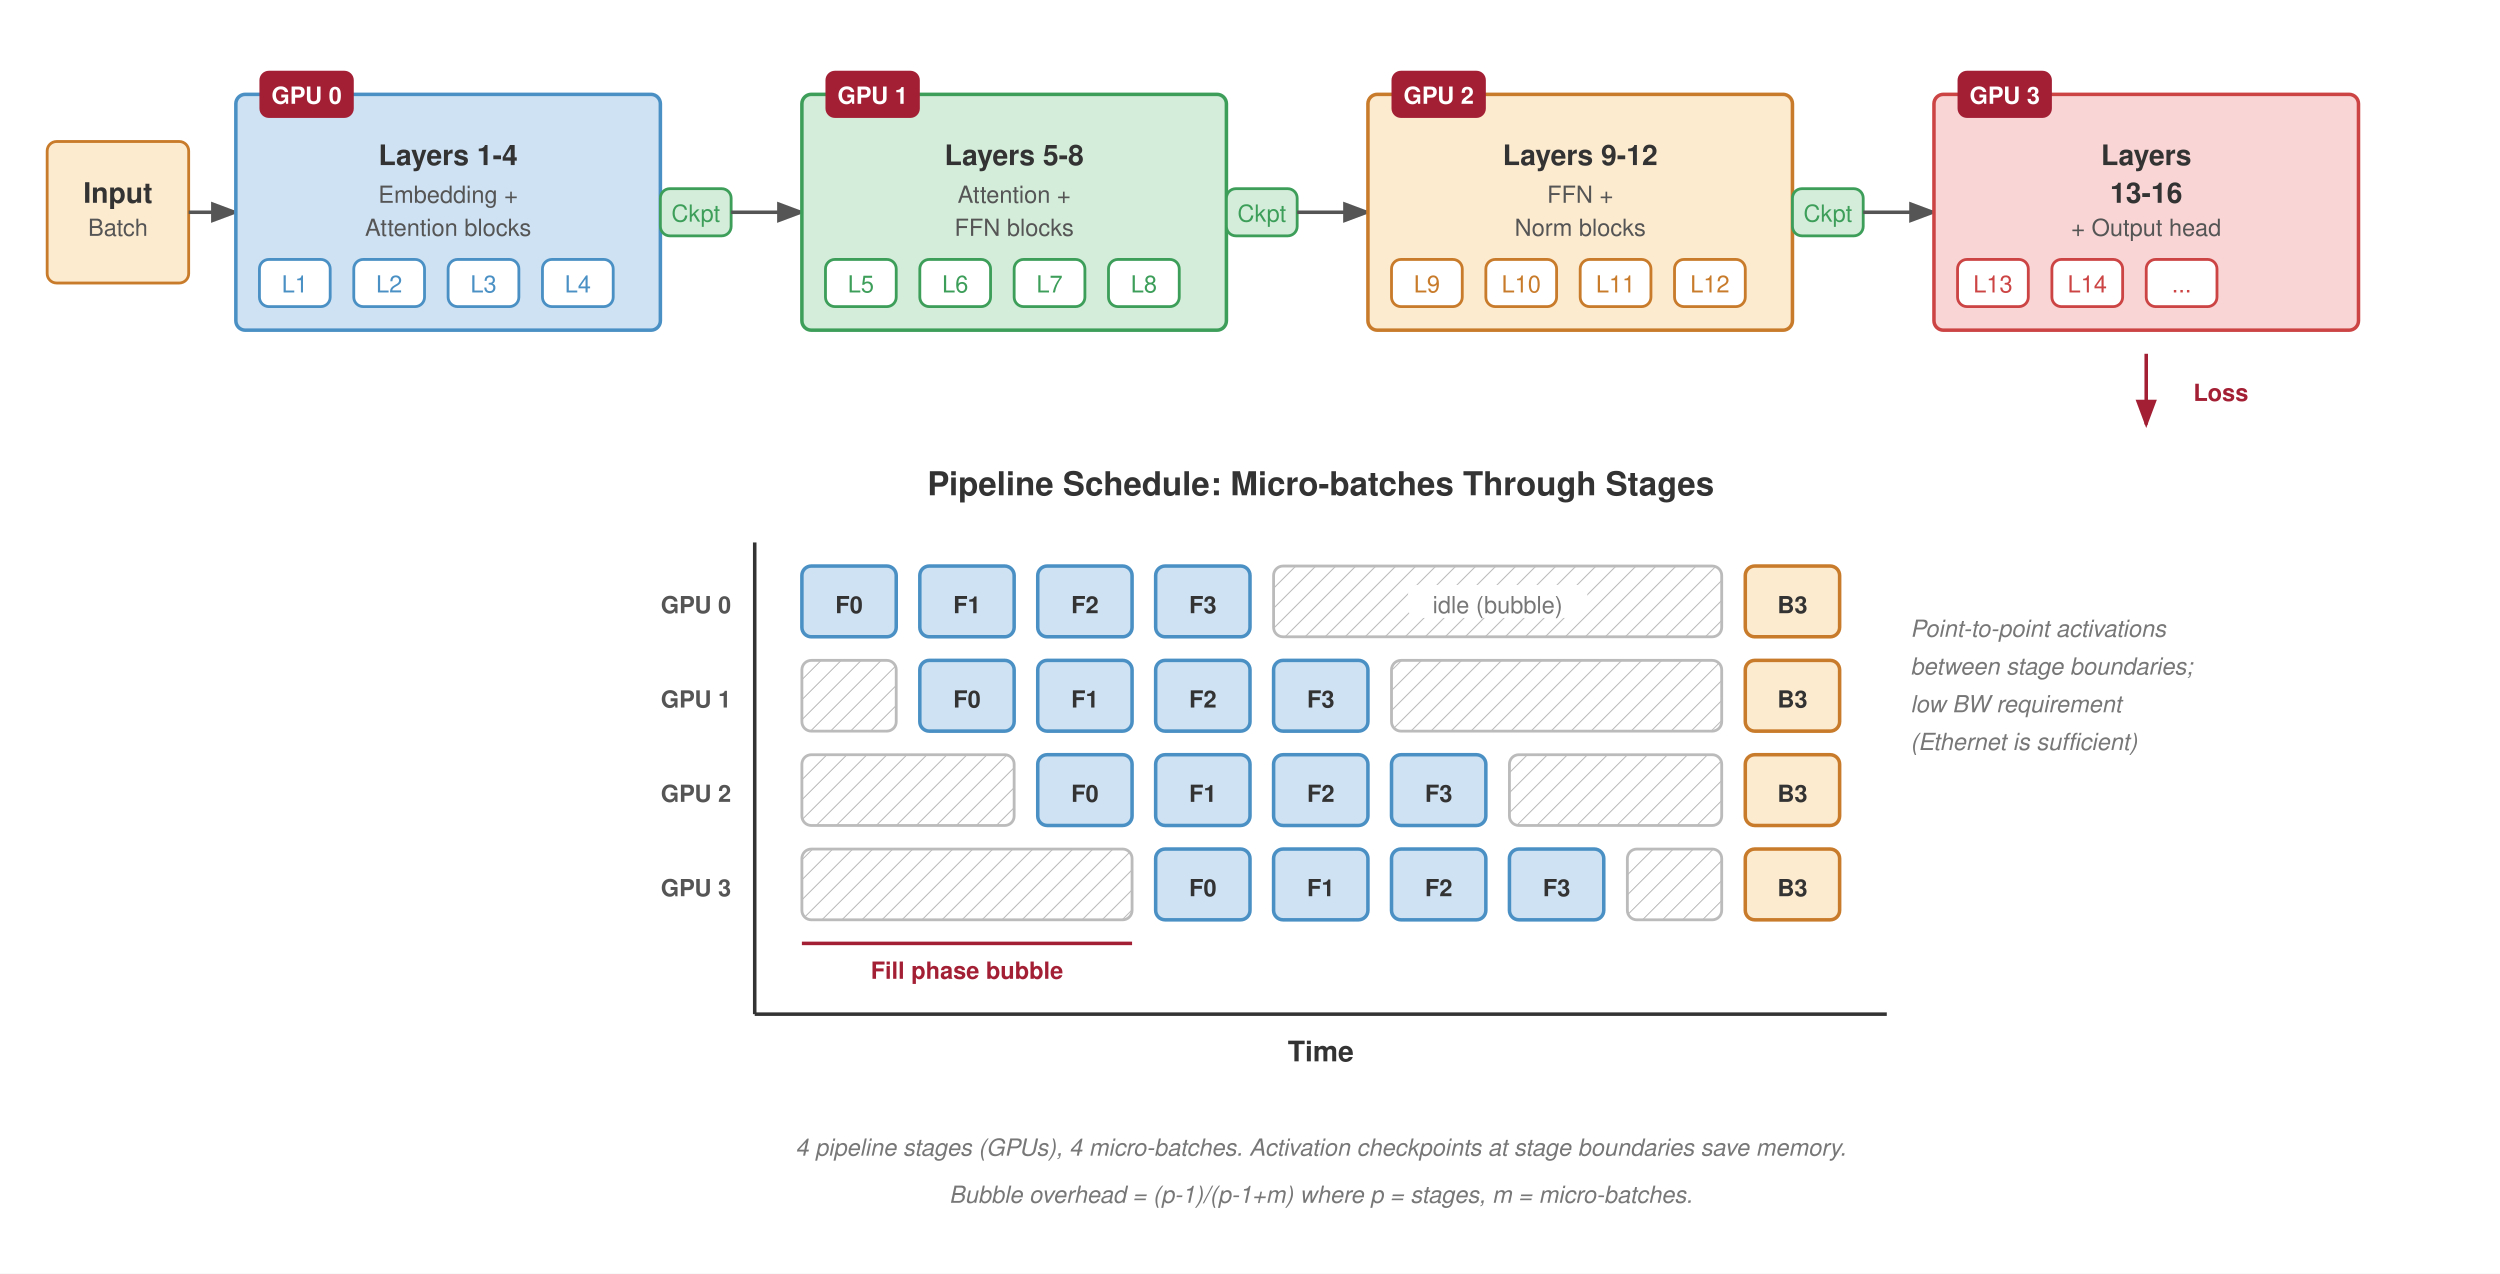
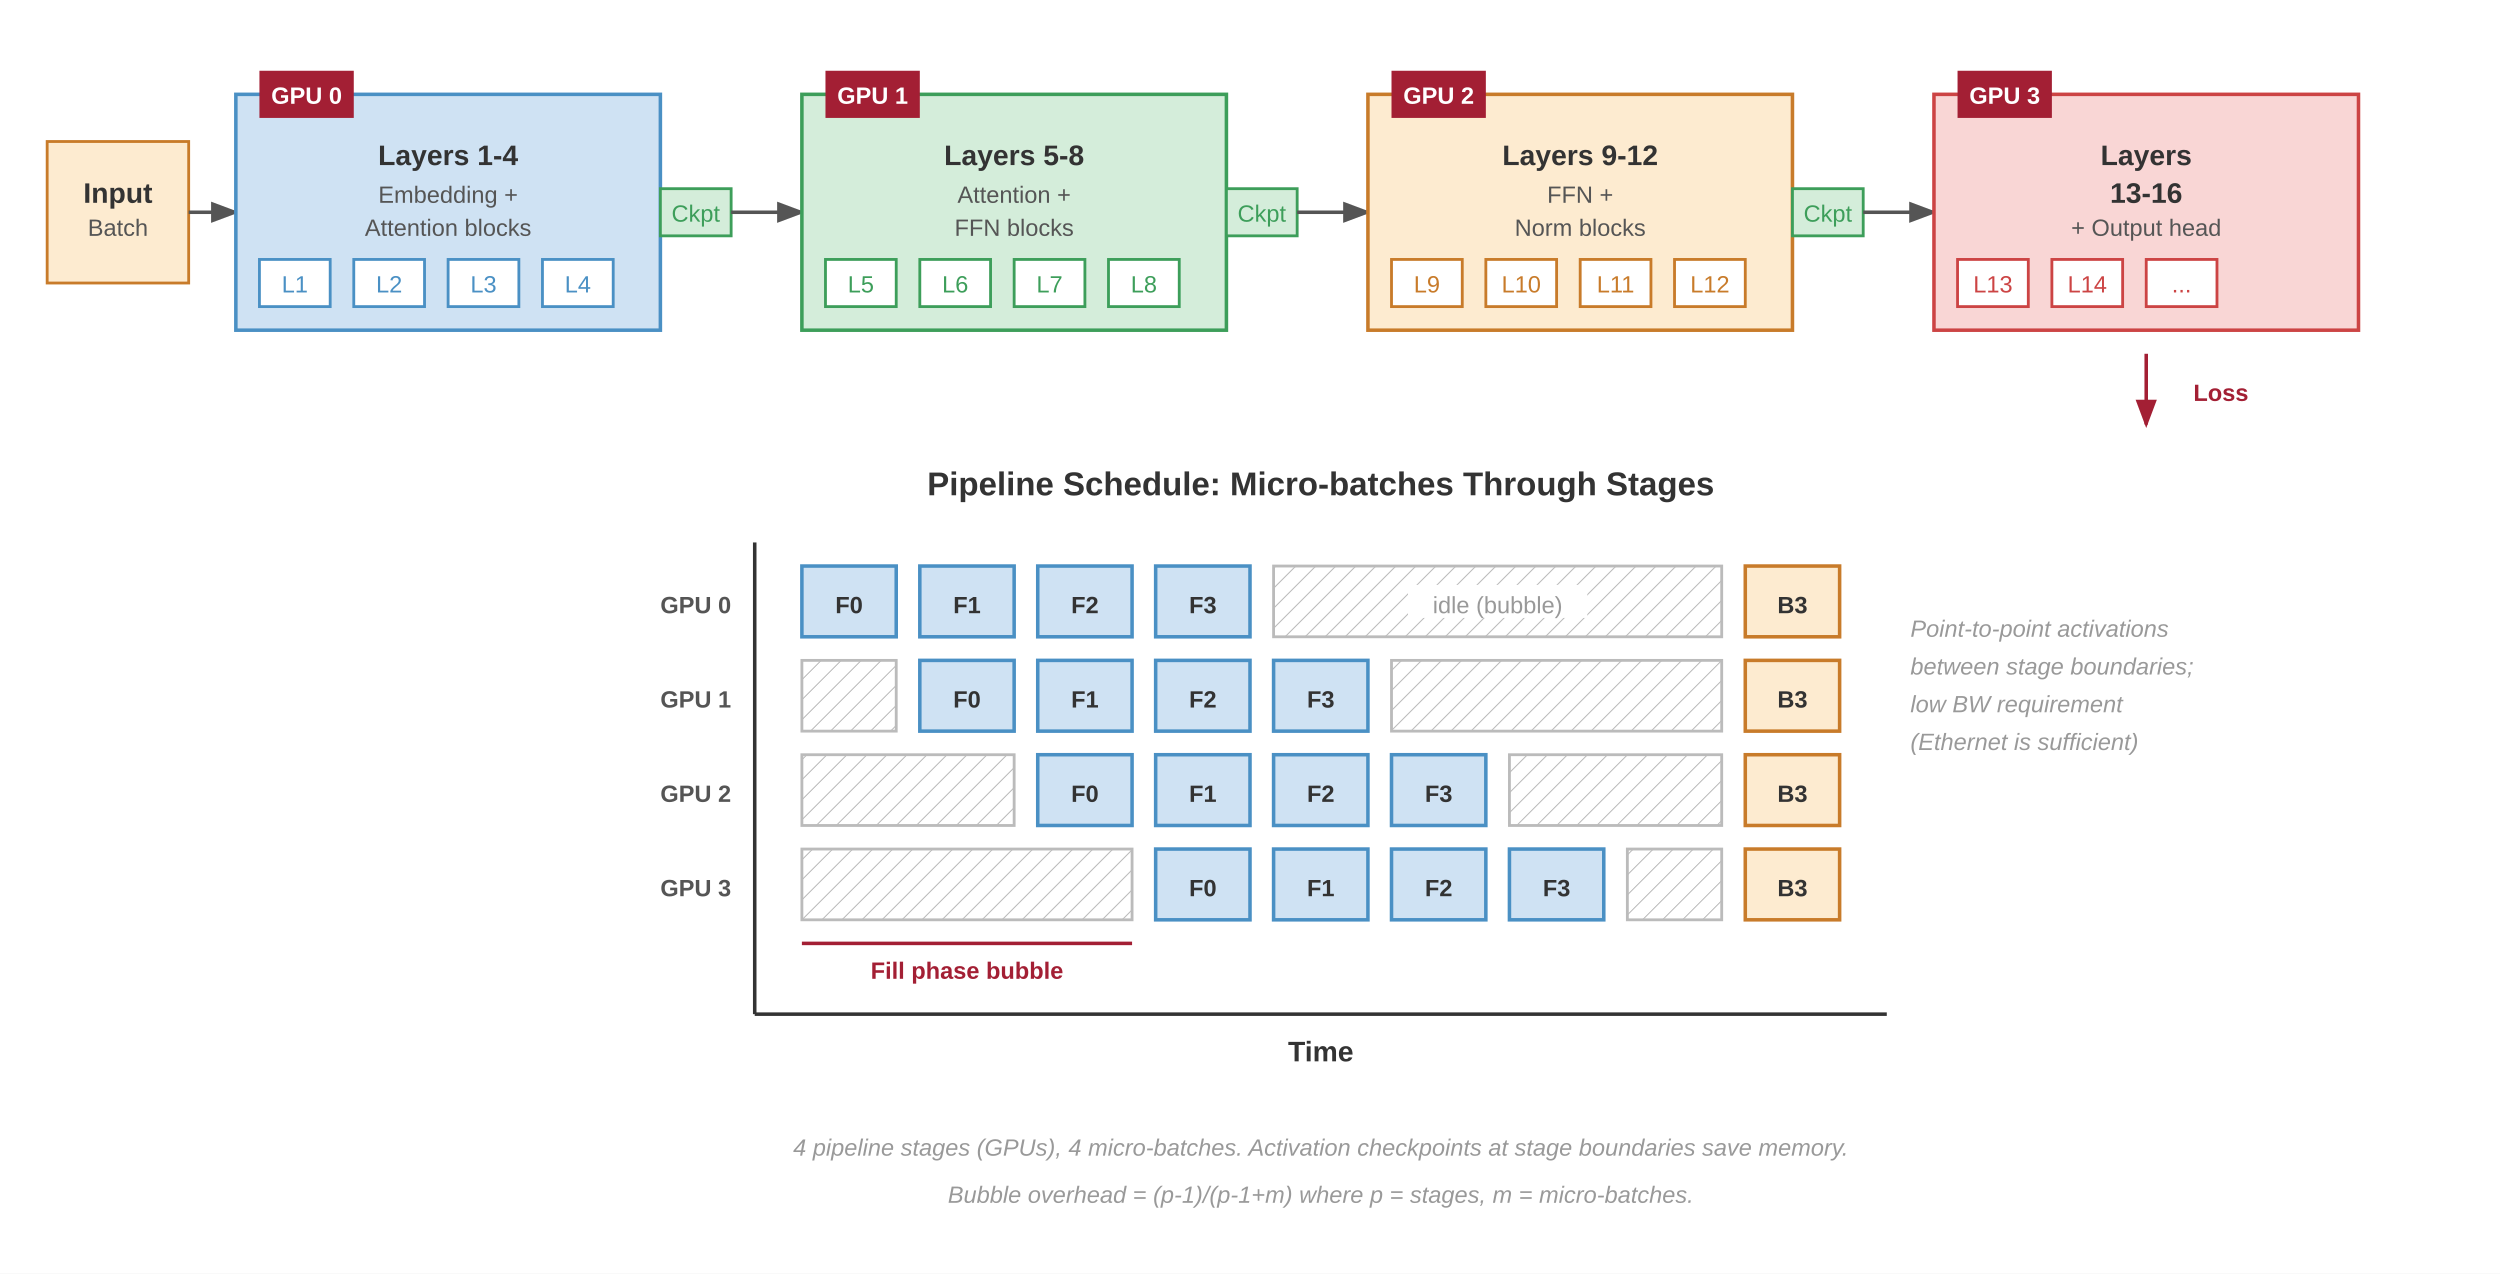
- <svg xmlns="http://www.w3.org/2000/svg" viewBox="0 0 1060 540" font-family="Helvetica Neue, Helvetica, Arial, sans-serif">
+ <svg xmlns="http://www.w3.org/2000/svg" font-family="Arial, Helvetica, sans-serif" viewBox="0 0 1060 540">
  <defs>
    <marker id="arrow" markerWidth="8" markerHeight="6" refX="7" refY="3" orient="auto">
      <path d="M0,0 L8,3 L0,6 Z" fill="#555" />
    </marker>
    <marker id="arrow-red" markerWidth="8" markerHeight="6" refX="7" refY="3" orient="auto">
      <path d="M0,0 L8,3 L0,6 Z" fill="#a31f34" />
    </marker>
    <pattern id="bubble-hatch" patternUnits="userSpaceOnUse" width="6" height="6" patternTransform="rotate(45)">
      <line x1="0" y1="0" x2="0" y2="6" stroke="#bbb" stroke-width="0.8" />
    </pattern>
  </defs>
  <rect width="1060" height="540" fill="#fff" />
-   <rect x="20" y="60" width="60" height="60" rx="4" fill="#fdebd0" stroke="#c87b2a" stroke-width="1.2" />
+   <rect x="20" y="60" width="60" height="60" fill="#fdebd0" stroke="#c87b2a" stroke-width="1.2" />
  <text x="50" y="86" font-size="12" font-weight="700" fill="#333" text-anchor="middle">Input</text>
  <text x="50" y="100" font-size="10" fill="#555" text-anchor="middle">Batch</text>
  <line x1="80" y1="90" x2="100" y2="90" stroke="#555" stroke-width="1.5" marker-end="url(#arrow)" />
-   <rect x="100" y="40" width="180" height="100" rx="4" fill="#cfe2f3" stroke="#4a90c4" stroke-width="1.5" />
-   <rect x="110" y="30" width="40" height="20" rx="4" fill="#a31f34" />
+   <rect x="100" y="40" width="180" height="100" fill="#cfe2f3" stroke="#4a90c4" stroke-width="1.5" />
+   <rect x="110" y="30" width="40" height="20" fill="#a31f34" />
  <text x="130" y="44" font-size="10" font-weight="700" fill="#fff" text-anchor="middle">GPU 0</text>
  <text x="190" y="70" font-size="12" font-weight="700" fill="#333" text-anchor="middle">Layers 1-4</text>
  <text x="190" y="86" font-size="10" fill="#555" text-anchor="middle">Embedding +</text>
  <text x="190" y="100" font-size="10" fill="#555" text-anchor="middle">Attention blocks</text>
-   <rect x="110" y="110" width="30" height="20" rx="4" fill="#fff" stroke="#4a90c4" stroke-width="1.2" />
+   <rect x="110" y="110" width="30" height="20" fill="#fff" stroke="#4a90c4" stroke-width="1.2" />
  <text x="125" y="124" font-size="10" fill="#4a90c4" text-anchor="middle">L1</text>
-   <rect x="150" y="110" width="30" height="20" rx="4" fill="#fff" stroke="#4a90c4" stroke-width="1.2" />
+   <rect x="150" y="110" width="30" height="20" fill="#fff" stroke="#4a90c4" stroke-width="1.2" />
  <text x="165" y="124" font-size="10" fill="#4a90c4" text-anchor="middle">L2</text>
-   <rect x="190" y="110" width="30" height="20" rx="4" fill="#fff" stroke="#4a90c4" stroke-width="1.2" />
+   <rect x="190" y="110" width="30" height="20" fill="#fff" stroke="#4a90c4" stroke-width="1.2" />
  <text x="205" y="124" font-size="10" fill="#4a90c4" text-anchor="middle">L3</text>
-   <rect x="230" y="110" width="30" height="20" rx="4" fill="#fff" stroke="#4a90c4" stroke-width="1.2" />
+   <rect x="230" y="110" width="30" height="20" fill="#fff" stroke="#4a90c4" stroke-width="1.2" />
  <text x="245" y="124" font-size="10" fill="#4a90c4" text-anchor="middle">L4</text>
-   <rect x="280" y="80" width="30" height="20" rx="4" fill="#d4edda" stroke="#3d9e5a" stroke-width="1.2" />
+   <rect x="280" y="80" width="30" height="20" fill="#d4edda" stroke="#3d9e5a" stroke-width="1.2" />
  <text x="295" y="94" font-size="10" fill="#3d9e5a" text-anchor="middle">Ckpt</text>
  <line x1="310" y1="90" x2="340" y2="90" stroke="#555" stroke-width="1.5" marker-end="url(#arrow)" />
-   <rect x="340" y="40" width="180" height="100" rx="4" fill="#d4edda" stroke="#3d9e5a" stroke-width="1.5" />
-   <rect x="350" y="30" width="40" height="20" rx="4" fill="#a31f34" />
+   <rect x="340" y="40" width="180" height="100" fill="#d4edda" stroke="#3d9e5a" stroke-width="1.5" />
+   <rect x="350" y="30" width="40" height="20" fill="#a31f34" />
  <text x="370" y="44" font-size="10" font-weight="700" fill="#fff" text-anchor="middle">GPU 1</text>
  <text x="430" y="70" font-size="12" font-weight="700" fill="#333" text-anchor="middle">Layers 5-8</text>
  <text x="430" y="86" font-size="10" fill="#555" text-anchor="middle">Attention +</text>
  <text x="430" y="100" font-size="10" fill="#555" text-anchor="middle">FFN blocks</text>
-   <rect x="350" y="110" width="30" height="20" rx="4" fill="#fff" stroke="#3d9e5a" stroke-width="1.2" />
+   <rect x="350" y="110" width="30" height="20" fill="#fff" stroke="#3d9e5a" stroke-width="1.2" />
  <text x="365" y="124" font-size="10" fill="#3d9e5a" text-anchor="middle">L5</text>
-   <rect x="390" y="110" width="30" height="20" rx="4" fill="#fff" stroke="#3d9e5a" stroke-width="1.2" />
+   <rect x="390" y="110" width="30" height="20" fill="#fff" stroke="#3d9e5a" stroke-width="1.2" />
  <text x="405" y="124" font-size="10" fill="#3d9e5a" text-anchor="middle">L6</text>
-   <rect x="430" y="110" width="30" height="20" rx="4" fill="#fff" stroke="#3d9e5a" stroke-width="1.2" />
+   <rect x="430" y="110" width="30" height="20" fill="#fff" stroke="#3d9e5a" stroke-width="1.2" />
  <text x="445" y="124" font-size="10" fill="#3d9e5a" text-anchor="middle">L7</text>
-   <rect x="470" y="110" width="30" height="20" rx="4" fill="#fff" stroke="#3d9e5a" stroke-width="1.2" />
+   <rect x="470" y="110" width="30" height="20" fill="#fff" stroke="#3d9e5a" stroke-width="1.2" />
  <text x="485" y="124" font-size="10" fill="#3d9e5a" text-anchor="middle">L8</text>
-   <rect x="520" y="80" width="30" height="20" rx="4" fill="#d4edda" stroke="#3d9e5a" stroke-width="1.2" />
+   <rect x="520" y="80" width="30" height="20" fill="#d4edda" stroke="#3d9e5a" stroke-width="1.2" />
  <text x="535" y="94" font-size="10" fill="#3d9e5a" text-anchor="middle">Ckpt</text>
  <line x1="550" y1="90" x2="580" y2="90" stroke="#555" stroke-width="1.5" marker-end="url(#arrow)" />
-   <rect x="580" y="40" width="180" height="100" rx="4" fill="#fdebd0" stroke="#c87b2a" stroke-width="1.5" />
-   <rect x="590" y="30" width="40" height="20" rx="4" fill="#a31f34" />
+   <rect x="580" y="40" width="180" height="100" fill="#fdebd0" stroke="#c87b2a" stroke-width="1.5" />
+   <rect x="590" y="30" width="40" height="20" fill="#a31f34" />
  <text x="610" y="44" font-size="10" font-weight="700" fill="#fff" text-anchor="middle">GPU 2</text>
  <text x="670" y="70" font-size="12" font-weight="700" fill="#333" text-anchor="middle">Layers 9-12</text>
  <text x="670" y="86" font-size="10" fill="#555" text-anchor="middle">FFN +</text>
  <text x="670" y="100" font-size="10" fill="#555" text-anchor="middle">Norm blocks</text>
-   <rect x="590" y="110" width="30" height="20" rx="4" fill="#fff" stroke="#c87b2a" stroke-width="1.2" />
+   <rect x="590" y="110" width="30" height="20" fill="#fff" stroke="#c87b2a" stroke-width="1.2" />
  <text x="605" y="124" font-size="10" fill="#c87b2a" text-anchor="middle">L9</text>
-   <rect x="630" y="110" width="30" height="20" rx="4" fill="#fff" stroke="#c87b2a" stroke-width="1.2" />
+   <rect x="630" y="110" width="30" height="20" fill="#fff" stroke="#c87b2a" stroke-width="1.2" />
  <text x="645" y="124" font-size="10" fill="#c87b2a" text-anchor="middle">L10</text>
-   <rect x="670" y="110" width="30" height="20" rx="4" fill="#fff" stroke="#c87b2a" stroke-width="1.2" />
+   <rect x="670" y="110" width="30" height="20" fill="#fff" stroke="#c87b2a" stroke-width="1.2" />
  <text x="685" y="124" font-size="10" fill="#c87b2a" text-anchor="middle">L11</text>
-   <rect x="710" y="110" width="30" height="20" rx="4" fill="#fff" stroke="#c87b2a" stroke-width="1.2" />
+   <rect x="710" y="110" width="30" height="20" fill="#fff" stroke="#c87b2a" stroke-width="1.2" />
  <text x="725" y="124" font-size="10" fill="#c87b2a" text-anchor="middle">L12</text>
-   <rect x="760" y="80" width="30" height="20" rx="4" fill="#d4edda" stroke="#3d9e5a" stroke-width="1.2" />
+   <rect x="760" y="80" width="30" height="20" fill="#d4edda" stroke="#3d9e5a" stroke-width="1.2" />
  <text x="775" y="94" font-size="10" fill="#3d9e5a" text-anchor="middle">Ckpt</text>
  <line x1="790" y1="90" x2="820" y2="90" stroke="#555" stroke-width="1.5" marker-end="url(#arrow)" />
-   <rect x="820" y="40" width="180" height="100" rx="4" fill="#f9d6d5" stroke="#c44" stroke-width="1.5" />
-   <rect x="830" y="30" width="40" height="20" rx="4" fill="#a31f34" />
+   <rect x="820" y="40" width="180" height="100" fill="#f9d6d5" stroke="#c44" stroke-width="1.5" />
+   <rect x="830" y="30" width="40" height="20" fill="#a31f34" />
  <text x="850" y="44" font-size="10" font-weight="700" fill="#fff" text-anchor="middle">GPU 3</text>
  <text x="910" y="70" font-size="12" font-weight="700" fill="#333" text-anchor="middle">Layers</text>
  <text x="910" y="86" font-size="12" font-weight="700" fill="#333" text-anchor="middle">13-16</text>
  <text x="910" y="100" font-size="10" fill="#555" text-anchor="middle">+ Output head</text>
-   <rect x="830" y="110" width="30" height="20" rx="4" fill="#fff" stroke="#c44" stroke-width="1.2" />
+   <rect x="830" y="110" width="30" height="20" fill="#fff" stroke="#c44" stroke-width="1.2" />
  <text x="845" y="124" font-size="10" fill="#c44" text-anchor="middle">L13</text>
-   <rect x="870" y="110" width="30" height="20" rx="4" fill="#fff" stroke="#c44" stroke-width="1.2" />
+   <rect x="870" y="110" width="30" height="20" fill="#fff" stroke="#c44" stroke-width="1.2" />
  <text x="885" y="124" font-size="10" fill="#c44" text-anchor="middle">L14</text>
-   <rect x="910" y="110" width="30" height="20" rx="4" fill="#fff" stroke="#c44" stroke-width="1.2" />
+   <rect x="910" y="110" width="30" height="20" fill="#fff" stroke="#c44" stroke-width="1.2" />
  <text x="925" y="124" font-size="10" fill="#c44" text-anchor="middle">...</text>
  <line x1="910" y1="150" x2="910" y2="180" stroke="#a31f34" stroke-width="1.5" marker-end="url(#arrow-red)" />
  <text x="930" y="170" font-size="10" fill="#a31f34" font-weight="600">Loss</text>
  <text x="560" y="210" font-size="14" font-weight="700" fill="#333" text-anchor="middle">Pipeline Schedule: Micro-batches Through Stages</text>
  <line x1="320" y1="230" x2="320" y2="430" stroke="#333" stroke-width="1.5" />
  <line x1="320" y1="430" x2="800" y2="430" stroke="#333" stroke-width="1.5" />
  <text x="310" y="260" font-size="10" fill="#555" text-anchor="end" font-weight="600">GPU 0</text>
  <text x="310" y="300" font-size="10" fill="#555" text-anchor="end" font-weight="600">GPU 1</text>
  <text x="310" y="340" font-size="10" fill="#555" text-anchor="end" font-weight="600">GPU 2</text>
  <text x="310" y="380" font-size="10" fill="#555" text-anchor="end" font-weight="600">GPU 3</text>
  <text x="560" y="450" font-size="12" font-weight="600" fill="#333" text-anchor="middle">Time</text>
-   <rect x="340" y="240" width="40" height="30" rx="4" fill="#cfe2f3" stroke="#4a90c4" stroke-width="1.5" />
+   <rect x="340" y="240" width="40" height="30" fill="#cfe2f3" stroke="#4a90c4" stroke-width="1.5" />
  <text x="360" y="260" font-size="10" font-weight="700" fill="#333" text-anchor="middle">F0</text>
-   <rect x="390" y="240" width="40" height="30" rx="4" fill="#cfe2f3" stroke="#4a90c4" stroke-width="1.5" />
+   <rect x="390" y="240" width="40" height="30" fill="#cfe2f3" stroke="#4a90c4" stroke-width="1.5" />
  <text x="410" y="260" font-size="10" font-weight="700" fill="#333" text-anchor="middle">F1</text>
-   <rect x="440" y="240" width="40" height="30" rx="4" fill="#cfe2f3" stroke="#4a90c4" stroke-width="1.5" />
+   <rect x="440" y="240" width="40" height="30" fill="#cfe2f3" stroke="#4a90c4" stroke-width="1.5" />
  <text x="460" y="260" font-size="10" font-weight="700" fill="#333" text-anchor="middle">F2</text>
-   <rect x="490" y="240" width="40" height="30" rx="4" fill="#cfe2f3" stroke="#4a90c4" stroke-width="1.5" />
+   <rect x="490" y="240" width="40" height="30" fill="#cfe2f3" stroke="#4a90c4" stroke-width="1.5" />
  <text x="510" y="260" font-size="10" font-weight="700" fill="#333" text-anchor="middle">F3</text>
-   <rect x="540" y="240" width="190" height="30" rx="4" fill="url(#bubble-hatch)" stroke="#bbb" stroke-width="1.2" />
-   <rect x="597" y="248" width="76" height="14" rx="4" fill="#fff" />
-   <text x="635" y="260" font-size="10" fill="#777" text-anchor="middle">idle (bubble)</text>
-   <rect x="740" y="240" width="40" height="30" rx="4" fill="#fdebd0" stroke="#c87b2a" stroke-width="1.5" />
+   <rect x="540" y="240" width="190" height="30" fill="url(#bubble-hatch)" stroke="#bbb" stroke-width="1.2" />
+   <rect x="597" y="248" width="76" height="14" fill="#fff" />
+   <text x="635" y="260" font-size="10" fill="#999" text-anchor="middle">idle (bubble)</text>
+   <rect x="740" y="240" width="40" height="30" fill="#fdebd0" stroke="#c87b2a" stroke-width="1.5" />
  <text x="760" y="260" font-size="10" font-weight="700" fill="#333" text-anchor="middle">B3</text>
-   <rect x="340" y="280" width="40" height="30" rx="4" fill="url(#bubble-hatch)" stroke="#bbb" stroke-width="1.2" />
-   <rect x="390" y="280" width="40" height="30" rx="4" fill="#cfe2f3" stroke="#4a90c4" stroke-width="1.5" />
+   <rect x="340" y="280" width="40" height="30" fill="url(#bubble-hatch)" stroke="#bbb" stroke-width="1.2" />
+   <rect x="390" y="280" width="40" height="30" fill="#cfe2f3" stroke="#4a90c4" stroke-width="1.5" />
  <text x="410" y="300" font-size="10" font-weight="700" fill="#333" text-anchor="middle">F0</text>
-   <rect x="440" y="280" width="40" height="30" rx="4" fill="#cfe2f3" stroke="#4a90c4" stroke-width="1.5" />
+   <rect x="440" y="280" width="40" height="30" fill="#cfe2f3" stroke="#4a90c4" stroke-width="1.5" />
  <text x="460" y="300" font-size="10" font-weight="700" fill="#333" text-anchor="middle">F1</text>
-   <rect x="490" y="280" width="40" height="30" rx="4" fill="#cfe2f3" stroke="#4a90c4" stroke-width="1.5" />
+   <rect x="490" y="280" width="40" height="30" fill="#cfe2f3" stroke="#4a90c4" stroke-width="1.5" />
  <text x="510" y="300" font-size="10" font-weight="700" fill="#333" text-anchor="middle">F2</text>
-   <rect x="540" y="280" width="40" height="30" rx="4" fill="#cfe2f3" stroke="#4a90c4" stroke-width="1.5" />
+   <rect x="540" y="280" width="40" height="30" fill="#cfe2f3" stroke="#4a90c4" stroke-width="1.5" />
  <text x="560" y="300" font-size="10" font-weight="700" fill="#333" text-anchor="middle">F3</text>
-   <rect x="590" y="280" width="140" height="30" rx="4" fill="url(#bubble-hatch)" stroke="#bbb" stroke-width="1.2" />
-   <rect x="740" y="280" width="40" height="30" rx="4" fill="#fdebd0" stroke="#c87b2a" stroke-width="1.5" />
+   <rect x="590" y="280" width="140" height="30" fill="url(#bubble-hatch)" stroke="#bbb" stroke-width="1.2" />
+   <rect x="740" y="280" width="40" height="30" fill="#fdebd0" stroke="#c87b2a" stroke-width="1.5" />
  <text x="760" y="300" font-size="10" font-weight="700" fill="#333" text-anchor="middle">B3</text>
-   <rect x="340" y="320" width="90" height="30" rx="4" fill="url(#bubble-hatch)" stroke="#bbb" stroke-width="1.2" />
-   <rect x="440" y="320" width="40" height="30" rx="4" fill="#cfe2f3" stroke="#4a90c4" stroke-width="1.5" />
+   <rect x="340" y="320" width="90" height="30" fill="url(#bubble-hatch)" stroke="#bbb" stroke-width="1.2" />
+   <rect x="440" y="320" width="40" height="30" fill="#cfe2f3" stroke="#4a90c4" stroke-width="1.5" />
  <text x="460" y="340" font-size="10" font-weight="700" fill="#333" text-anchor="middle">F0</text>
-   <rect x="490" y="320" width="40" height="30" rx="4" fill="#cfe2f3" stroke="#4a90c4" stroke-width="1.5" />
+   <rect x="490" y="320" width="40" height="30" fill="#cfe2f3" stroke="#4a90c4" stroke-width="1.5" />
  <text x="510" y="340" font-size="10" font-weight="700" fill="#333" text-anchor="middle">F1</text>
-   <rect x="540" y="320" width="40" height="30" rx="4" fill="#cfe2f3" stroke="#4a90c4" stroke-width="1.5" />
+   <rect x="540" y="320" width="40" height="30" fill="#cfe2f3" stroke="#4a90c4" stroke-width="1.5" />
  <text x="560" y="340" font-size="10" font-weight="700" fill="#333" text-anchor="middle">F2</text>
-   <rect x="590" y="320" width="40" height="30" rx="4" fill="#cfe2f3" stroke="#4a90c4" stroke-width="1.5" />
+   <rect x="590" y="320" width="40" height="30" fill="#cfe2f3" stroke="#4a90c4" stroke-width="1.5" />
  <text x="610" y="340" font-size="10" font-weight="700" fill="#333" text-anchor="middle">F3</text>
-   <rect x="640" y="320" width="90" height="30" rx="4" fill="url(#bubble-hatch)" stroke="#bbb" stroke-width="1.2" />
-   <rect x="740" y="320" width="40" height="30" rx="4" fill="#fdebd0" stroke="#c87b2a" stroke-width="1.5" />
+   <rect x="640" y="320" width="90" height="30" fill="url(#bubble-hatch)" stroke="#bbb" stroke-width="1.2" />
+   <rect x="740" y="320" width="40" height="30" fill="#fdebd0" stroke="#c87b2a" stroke-width="1.5" />
  <text x="760" y="340" font-size="10" font-weight="700" fill="#333" text-anchor="middle">B3</text>
-   <rect x="340" y="360" width="140" height="30" rx="4" fill="url(#bubble-hatch)" stroke="#bbb" stroke-width="1.2" />
-   <rect x="490" y="360" width="40" height="30" rx="4" fill="#cfe2f3" stroke="#4a90c4" stroke-width="1.5" />
+   <rect x="340" y="360" width="140" height="30" fill="url(#bubble-hatch)" stroke="#bbb" stroke-width="1.2" />
+   <rect x="490" y="360" width="40" height="30" fill="#cfe2f3" stroke="#4a90c4" stroke-width="1.5" />
  <text x="510" y="380" font-size="10" font-weight="700" fill="#333" text-anchor="middle">F0</text>
-   <rect x="540" y="360" width="40" height="30" rx="4" fill="#cfe2f3" stroke="#4a90c4" stroke-width="1.5" />
+   <rect x="540" y="360" width="40" height="30" fill="#cfe2f3" stroke="#4a90c4" stroke-width="1.5" />
  <text x="560" y="380" font-size="10" font-weight="700" fill="#333" text-anchor="middle">F1</text>
-   <rect x="590" y="360" width="40" height="30" rx="4" fill="#cfe2f3" stroke="#4a90c4" stroke-width="1.5" />
+   <rect x="590" y="360" width="40" height="30" fill="#cfe2f3" stroke="#4a90c4" stroke-width="1.5" />
  <text x="610" y="380" font-size="10" font-weight="700" fill="#333" text-anchor="middle">F2</text>
-   <rect x="640" y="360" width="40" height="30" rx="4" fill="#cfe2f3" stroke="#4a90c4" stroke-width="1.5" />
+   <rect x="640" y="360" width="40" height="30" fill="#cfe2f3" stroke="#4a90c4" stroke-width="1.5" />
  <text x="660" y="380" font-size="10" font-weight="700" fill="#333" text-anchor="middle">F3</text>
-   <rect x="690" y="360" width="40" height="30" rx="4" fill="url(#bubble-hatch)" stroke="#bbb" stroke-width="1.2" />
-   <rect x="740" y="360" width="40" height="30" rx="4" fill="#fdebd0" stroke="#c87b2a" stroke-width="1.5" />
+   <rect x="690" y="360" width="40" height="30" fill="url(#bubble-hatch)" stroke="#bbb" stroke-width="1.2" />
+   <rect x="740" y="360" width="40" height="30" fill="#fdebd0" stroke="#c87b2a" stroke-width="1.5" />
  <text x="760" y="380" font-size="10" font-weight="700" fill="#333" text-anchor="middle">B3</text>
  <line x1="340" y1="400" x2="480" y2="400" stroke="#a31f34" stroke-width="1.5" />
  <text x="410" y="415" font-size="10" fill="#a31f34" font-weight="600" text-anchor="middle">Fill phase bubble</text>
-   <text x="810" y="270" font-size="10" fill="#777" font-style="italic">Point-to-point activations</text>
-   <text x="810" y="286" font-size="10" fill="#777" font-style="italic">between stage boundaries;</text>
-   <text x="810" y="302" font-size="10" fill="#777" font-style="italic">low BW requirement</text>
-   <text x="810" y="318" font-size="10" fill="#777" font-style="italic">(Ethernet is sufficient)</text>
-   <text x="560" y="490" font-size="10" fill="#777" font-style="italic" text-anchor="middle">4 pipeline stages (GPUs), 4 micro-batches. Activation checkpoints at stage boundaries save memory.</text>
-   <text x="560" y="510" font-size="10" fill="#777" font-style="italic" text-anchor="middle">Bubble overhead = (p-1)/(p-1+m) where p = stages, m = micro-batches.</text>
+   <text x="810" y="270" font-size="10" fill="#999" font-style="italic">Point-to-point activations</text>
+   <text x="810" y="286" font-size="10" fill="#999" font-style="italic">between stage boundaries;</text>
+   <text x="810" y="302" font-size="10" fill="#999" font-style="italic">low BW requirement</text>
+   <text x="810" y="318" font-size="10" fill="#999" font-style="italic">(Ethernet is sufficient)</text>
+   <text x="560" y="490" font-size="10" fill="#999" font-style="italic" text-anchor="middle">4 pipeline stages (GPUs), 4 micro-batches. Activation checkpoints at stage boundaries save memory.</text>
+   <text x="560" y="510" font-size="10" fill="#999" font-style="italic" text-anchor="middle">Bubble overhead = (p-1)/(p-1+m) where p = stages, m = micro-batches.</text>
</svg>
